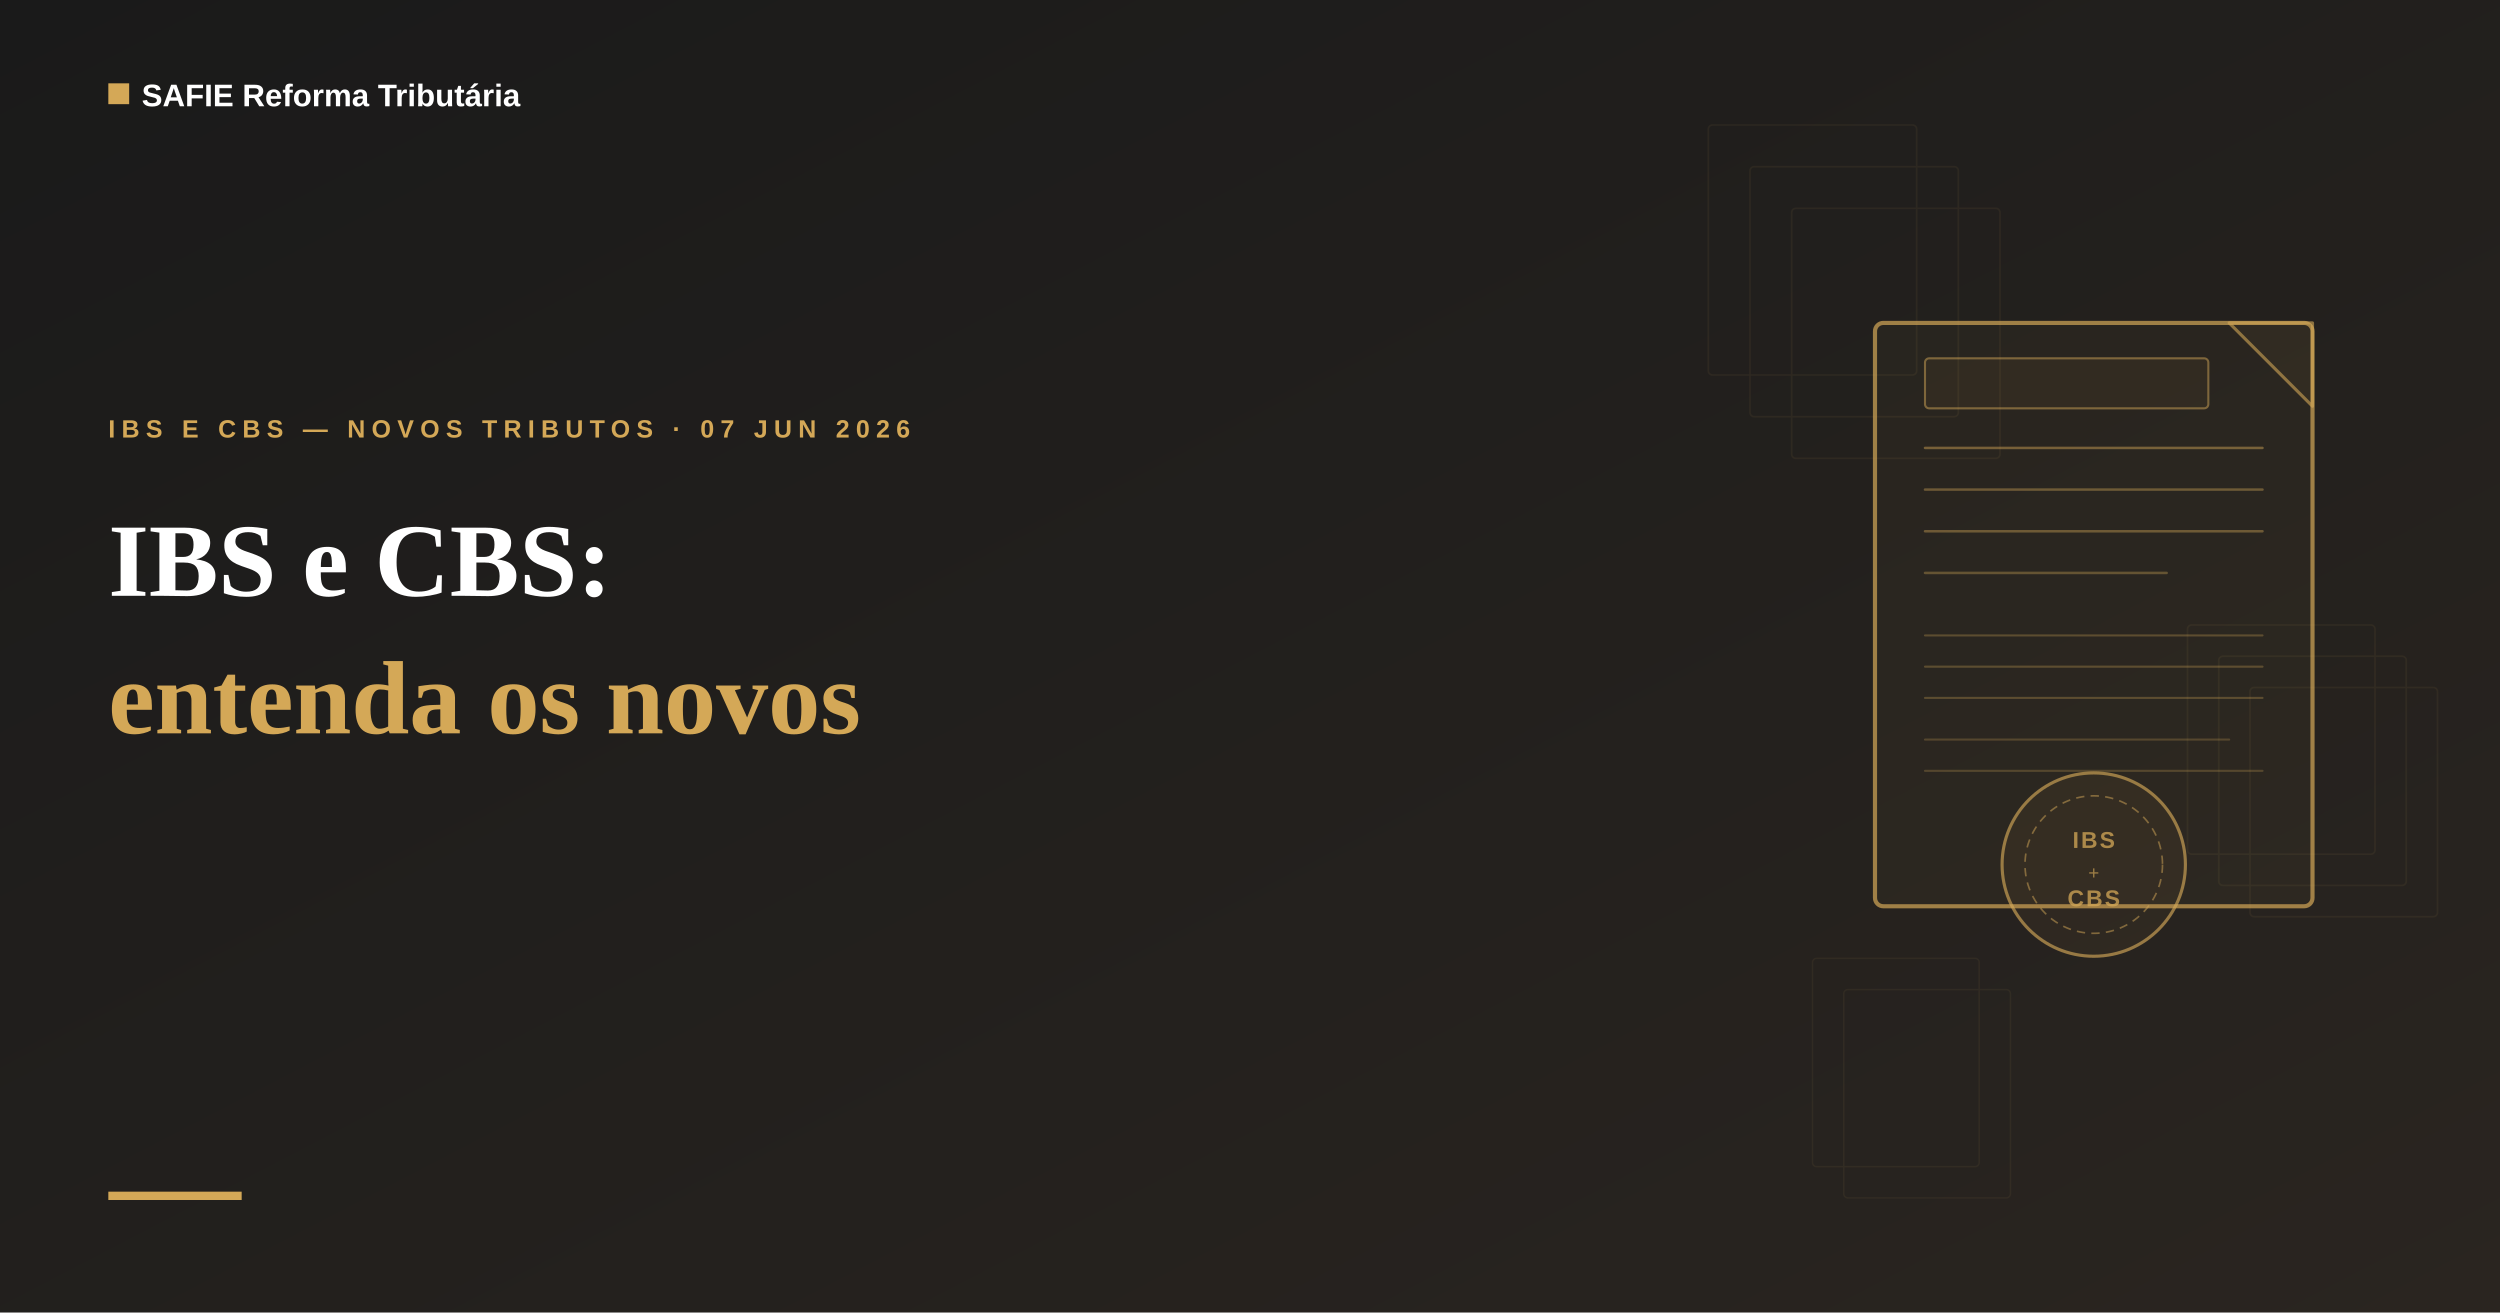
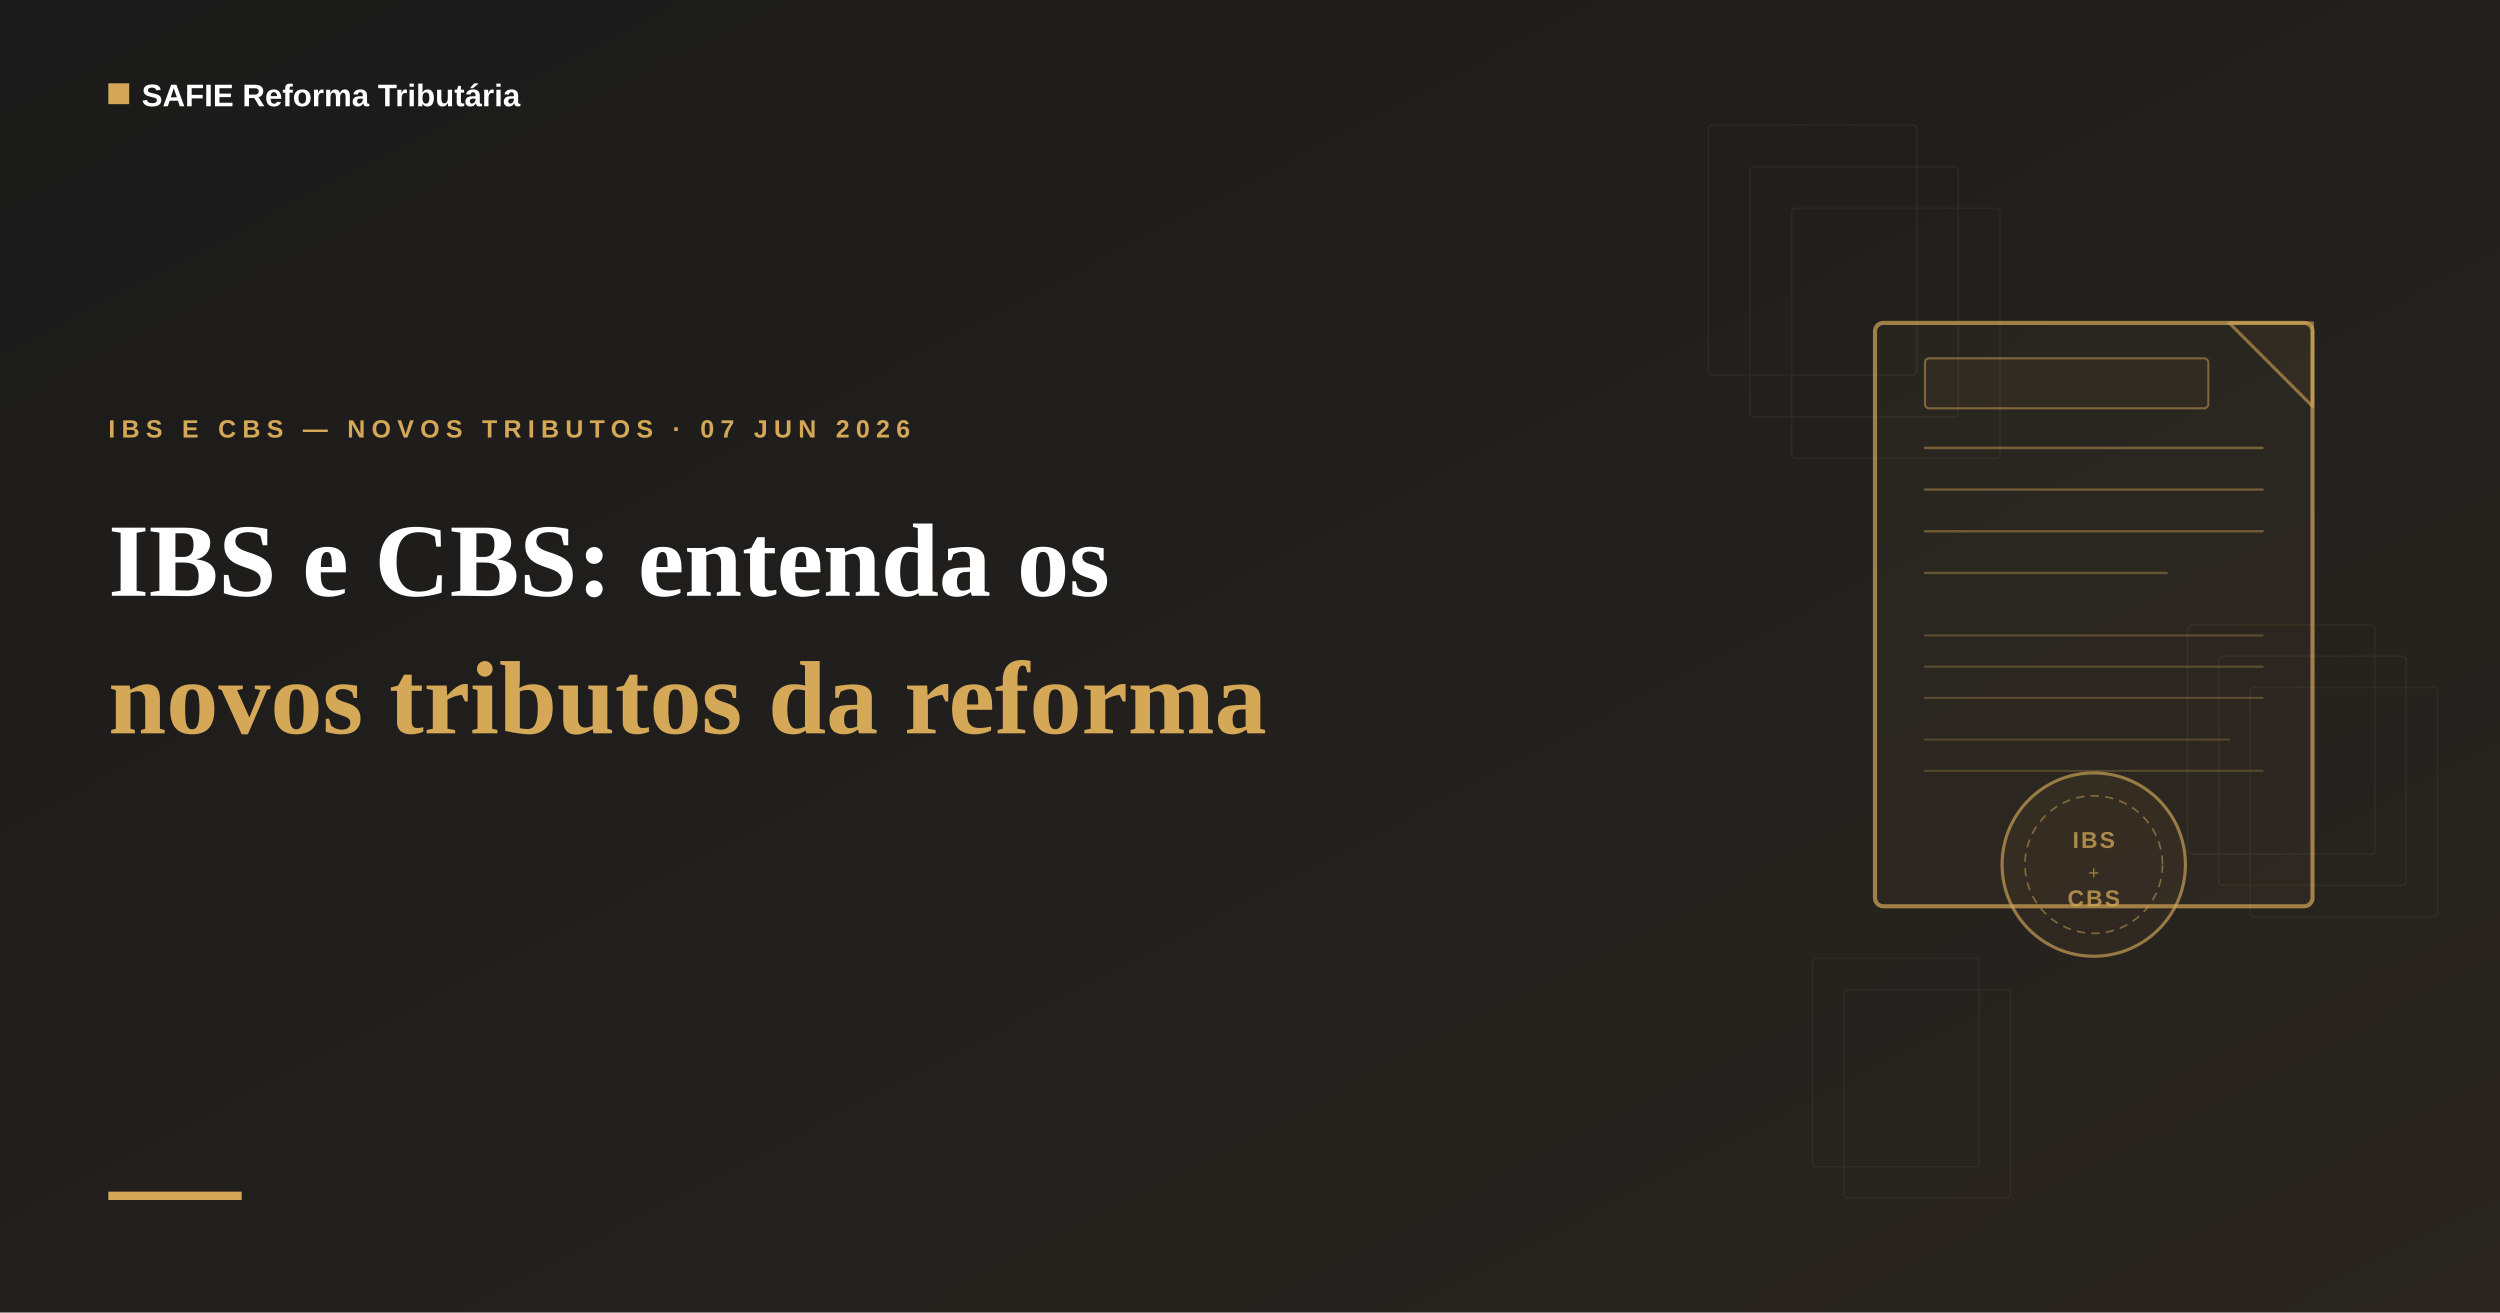
<svg xmlns="http://www.w3.org/2000/svg" viewBox="0 0 1200 630" width="1200" height="630">
  <defs>
    <linearGradient id="bg-grad" x1="0%" y1="0%" x2="100%" y2="100%">
      <stop offset="0%" stop-color="#1a1a1a" />
      <stop offset="100%" stop-color="#2a2520" />
    </linearGradient>
  </defs>
  <rect width="1200" height="630" fill="url(#bg-grad)" />
  <g stroke="#d4a857" fill="none" opacity="0.07">
    <rect x="820" y="60" width="100" height="120" rx="2" stroke-width="0.8" />
    <rect x="840" y="80" width="100" height="120" rx="2" stroke-width="0.8" />
    <rect x="860" y="100" width="100" height="120" rx="2" stroke-width="0.8" />
    <rect x="1050" y="300" width="90" height="110" rx="2" stroke-width="0.8" />
    <rect x="1065" y="315" width="90" height="110" rx="2" stroke-width="0.8" />
    <rect x="1080" y="330" width="90" height="110" rx="2" stroke-width="0.8" />
    <rect x="870" y="460" width="80" height="100" rx="2" stroke-width="0.7" />
    <rect x="885" y="475" width="80" height="100" rx="2" stroke-width="0.7" />
  </g>
  <g stroke="#d4a857" fill="none" stroke-linecap="round" stroke-linejoin="round">
    <rect x="900" y="155" width="210" height="280" rx="4" stroke-width="2" fill="#d4a857" fill-opacity="0.05" opacity="0.7" />
    <polyline points="1070,155 1110,155 1110,195 1070,155" stroke-width="1.5" fill="#d4a857" fill-opacity="0.08" opacity="0.6" />
    <line x1="924" y1="215" x2="1086" y2="215" stroke-width="1.2" opacity="0.45" />
    <line x1="924" y1="235" x2="1086" y2="235" stroke-width="1.2" opacity="0.40" />
    <line x1="924" y1="255" x2="1086" y2="255" stroke-width="1.2" opacity="0.40" />
    <line x1="924" y1="275" x2="1040" y2="275" stroke-width="1.2" opacity="0.35" />
    <line x1="924" y1="305" x2="1086" y2="305" stroke-width="1" opacity="0.30" />
    <line x1="924" y1="320" x2="1086" y2="320" stroke-width="1" opacity="0.30" />
    <line x1="924" y1="335" x2="1086" y2="335" stroke-width="1" opacity="0.30" />
    <line x1="924" y1="355" x2="1070" y2="355" stroke-width="1" opacity="0.25" />
    <line x1="924" y1="370" x2="1086" y2="370" stroke-width="1" opacity="0.25" />
    <rect x="924" y="172" width="136" height="24" rx="2" stroke-width="1" fill="#d4a857" fill-opacity="0.10" opacity="0.5" />
  </g>
  <g transform="translate(1005, 415)">
    <circle r="44" fill="#d4a857" fill-opacity="0.08" stroke="#d4a857" stroke-width="1.5" opacity="0.65" />
    <circle r="33" fill="none" stroke="#d4a857" stroke-width="0.8" stroke-dasharray="4,3" opacity="0.50" />
    <text text-anchor="middle" y="-8" fill="#d4a857" opacity="0.75" font-family="'DM Sans', Arial, sans-serif" font-size="11" font-weight="700" letter-spacing="1">IBS</text>
    <text text-anchor="middle" y="7" fill="#d4a857" opacity="0.65" font-family="'DM Sans', Arial, sans-serif" font-size="9" letter-spacing="1">+</text>
    <text text-anchor="middle" y="20" fill="#d4a857" opacity="0.75" font-family="'DM Sans', Arial, sans-serif" font-size="11" font-weight="700" letter-spacing="1">CBS</text>
  </g>
  <rect x="52" y="40" width="10" height="10" fill="#d4a857" />
  <text x="68" y="51" fill="#ffffff" font-family="'DM Sans', Arial, sans-serif" font-size="15" font-weight="600">SAFIE Reforma Tributária</text>
  <text x="52" y="210" fill="#d4a857" font-family="'DM Sans', Arial, sans-serif" font-size="12" font-weight="600" letter-spacing="3">IBS E CBS — NOVOS TRIBUTOS · 07 JUN 2026</text>
-   <text x="52" y="286" fill="#ffffff" font-family="Georgia, 'Times New Roman', serif" font-size="50" font-weight="700">IBS e CBS:</text>
-   <text x="52" y="352" fill="#d4a857" font-family="Georgia, 'Times New Roman', serif" font-size="50" font-weight="700">entenda os novos</text>
+   <text x="52" y="286" fill="#ffffff" font-family="Georgia, 'Times New Roman', serif" font-size="50" font-weight="700">IBS e CBS: entenda os</text>
+   <text x="52" y="352" fill="#d4a857" font-family="Georgia, 'Times New Roman', serif" font-size="50" font-weight="700">novos tributos da reforma</text>
  <text x="52" y="418" fill="#d4a857" font-family="Georgia, 'Times New Roman', serif" font-size="50" font-weight="700" />
  <rect x="52" y="572" width="64" height="4" fill="#d4a857" />
</svg>
